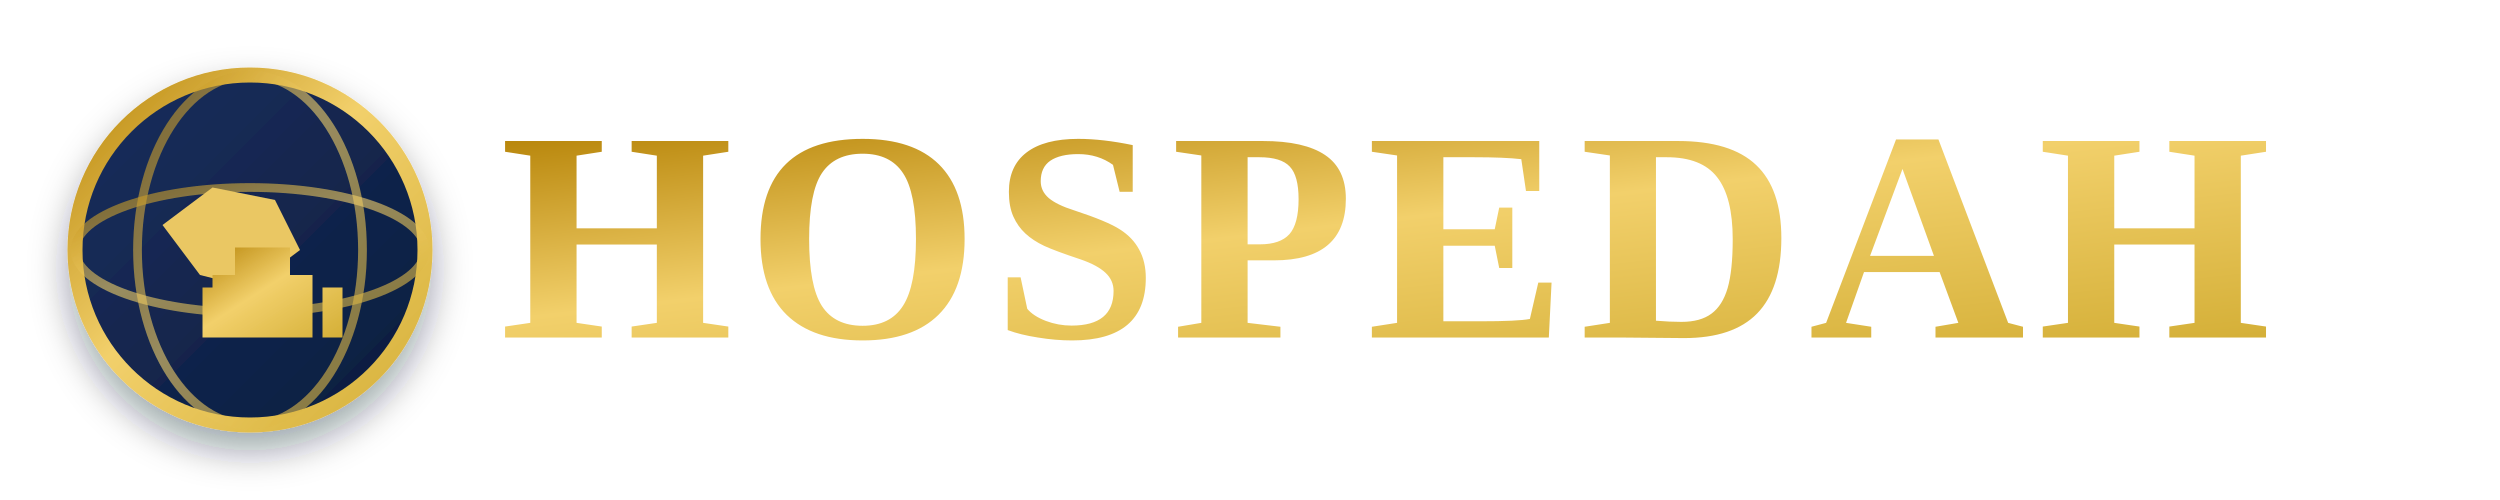
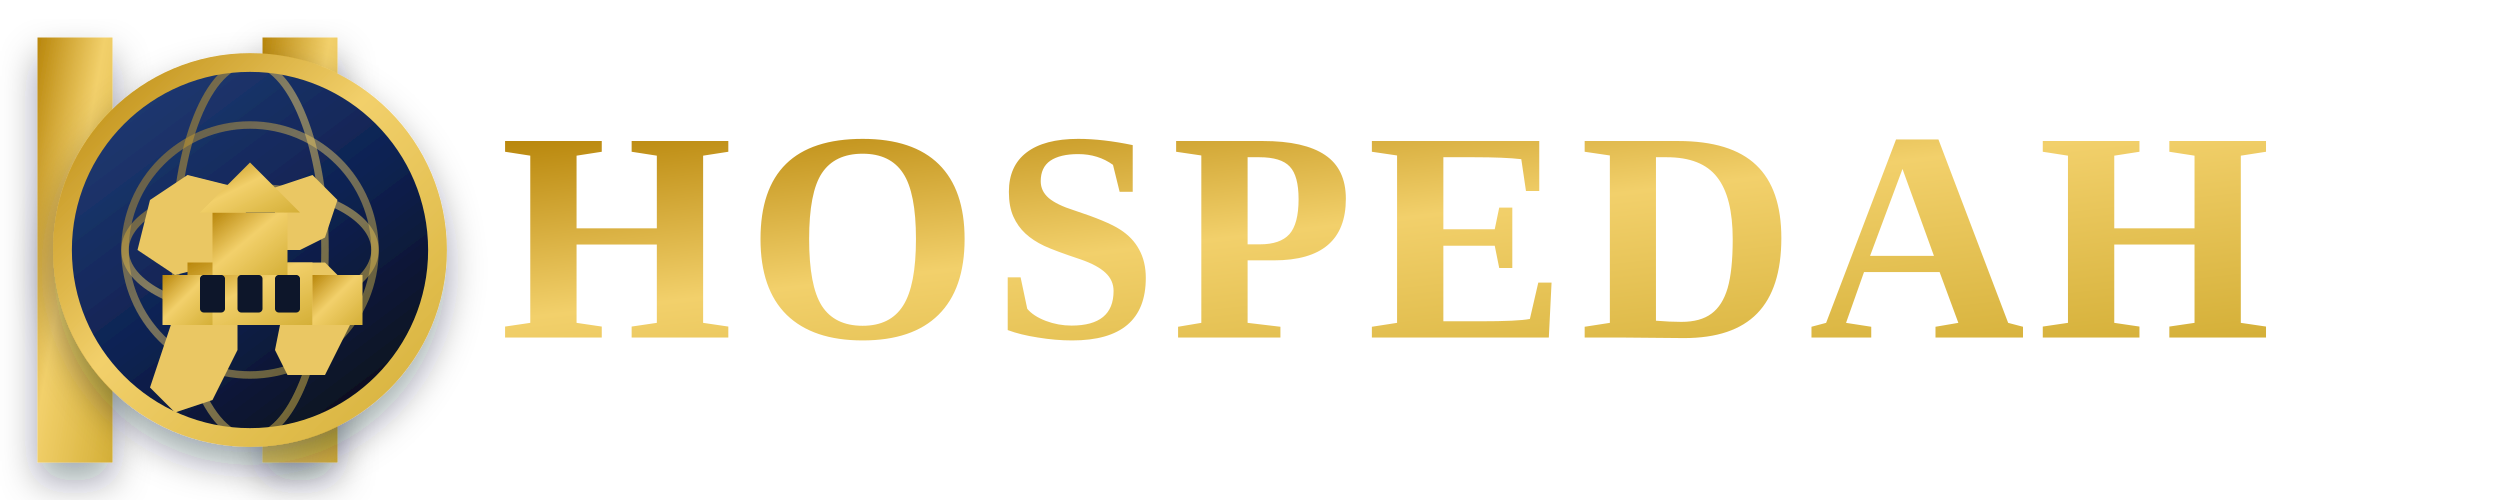
<svg xmlns="http://www.w3.org/2000/svg" width="200" height="40" viewBox="0 0 200 40" preserveAspectRatio="xMidYMid meet" role="img" aria-labelledby="navbarLogoTitle navbarLogoDesc">
  <defs>
    <linearGradient id="goldMetalNav" x1="0%" y1="0%" x2="100%" y2="100%">
      <stop offset="0%" stop-color="#B8860B" />
      <stop offset="45%" stop-color="#F2D06B" />
      <stop offset="100%" stop-color="#D4AF37" />
    </linearGradient>
-     <linearGradient id="navyDepthNav" x1="0%" y1="0%" x2="100%" y2="100%">
-       <stop offset="0%" stop-color="#1A2F5E" />
-       <stop offset="100%" stop-color="#0B1C3D" />
+     <linearGradient id="navyDepthNav" x1="20%" y1="10%" x2="80%" y2="90%">
+       <stop offset="0%" stop-color="#1E3870" />
+       <stop offset="55%" stop-color="#0E2150" />
+       <stop offset="100%" stop-color="#071020" />
    </linearGradient>
    <filter id="softShadowNav" x="-40%" y="-40%" width="180%" height="200%">
      <feDropShadow dx="0" dy="1.5" stdDeviation="1.5" flood-color="#091429" flood-opacity="0.38" />
    </filter>
+     <clipPath id="globeClipNav">
+       <circle cx="18" cy="18" r="15" />
+     </clipPath>
  </defs>
+   <g filter="url(#softShadowNav)">
+     <rect x="3" y="3" width="6" height="34" fill="url(#goldMetalNav)" />
+     <rect x="21" y="3" width="6" height="34" fill="url(#goldMetalNav)" />
+   </g>
  <g transform="translate(2 2)" filter="url(#softShadowNav)">
-     <circle cx="18" cy="18" r="14" fill="url(#navyDepthNav)" stroke="url(#goldMetalNav)" stroke-width="1.2" />
-     <ellipse cx="18" cy="18" rx="9" ry="14" fill="none" stroke="url(#goldMetalNav)" stroke-width="0.7" opacity="0.6" />
-     <ellipse cx="18" cy="18" rx="14" ry="5" fill="none" stroke="url(#goldMetalNav)" stroke-width="0.7" opacity="0.6" />
-     <path d="M11 16l4-3 5 1 2 4-4 3-4-1z" fill="#EAC763" />
-     <path d="M15 25h8v-5h-8zm1.8-5h4.4v-2.2h-4.4zm-2.6 5h1.6v-4h-1.6zm9.6 0h1.6v-4h-1.6z" fill="url(#goldMetalNav)" />
+     <circle cx="18" cy="18" r="15" fill="url(#navyDepthNav)" stroke="url(#goldMetalNav)" stroke-width="1.2" />
+     <g stroke="url(#goldMetalNav)" fill="none">
+       <ellipse cx="18" cy="18" rx="10" ry="5" stroke-width="0.6" opacity="0.5" />
+       <ellipse cx="18" cy="18" rx="10" ry="10" stroke-width="0.6" opacity="0.45" />
+       <ellipse cx="18" cy="18" rx="6" ry="15" stroke-width="0.6" opacity="0.5" />
+       <line x1="18" y1="3" x2="18" y2="33" stroke-width="0.6" opacity="0.5" />
+       <line x1="4" y1="13" x2="32" y2="13" stroke-width="0.5" opacity="0.4" />
+       <line x1="4" y1="23" x2="32" y2="23" stroke-width="0.5" opacity="0.4" />
+     </g>
+     <line x1="3" y1="18" x2="33" y2="18" stroke="url(#goldMetalNav)" stroke-width="2.5" clip-path="url(#globeClipNav)" />
+     <path d="M10 14l3-2 4 1 1 3-2 3-4 1-3-2 1-4z" fill="#EAC763" />
+     <path d="M12 21l2 0 3 2 0 3-2 4-3 1-2-2 2-6z" fill="#EAC763" />
+     <path d="M20 13l3-1 2 2-1 3-2 1-3 0 1-3z" fill="#EAC763" />
+     <path d="M21 19l3 0 2 2 0 3-2 4-3 0-1-2 1-5z" fill="#EAC763" />
+     <g fill="url(#goldMetalNav)">
+       <rect x="13" y="19" width="10" height="5" />
+       <rect x="11" y="20" width="4" height="4" />
+       <rect x="23" y="20" width="4" height="4" />
+       <rect x="15" y="15" width="6" height="5" />
+       <polygon points="14,15 22,15 18,11" />
+       <rect x="14" y="20" width="2" height="3" fill="#091429" rx="0.3" />
+       <rect x="17" y="20" width="2" height="3" fill="#091429" rx="0.3" />
+       <rect x="20" y="20" width="2" height="3" fill="#091429" rx="0.3" />
+     </g>
+     <circle cx="18" cy="18" r="15" fill="none" stroke="url(#goldMetalNav)" stroke-width="1.5" />
  </g>
  <text x="40" y="27" fill="url(#goldMetalNav)" font-family="Georgia, 'Times New Roman', serif" font-size="24" font-weight="700" letter-spacing="1">HOSPEDAH</text>
</svg>
